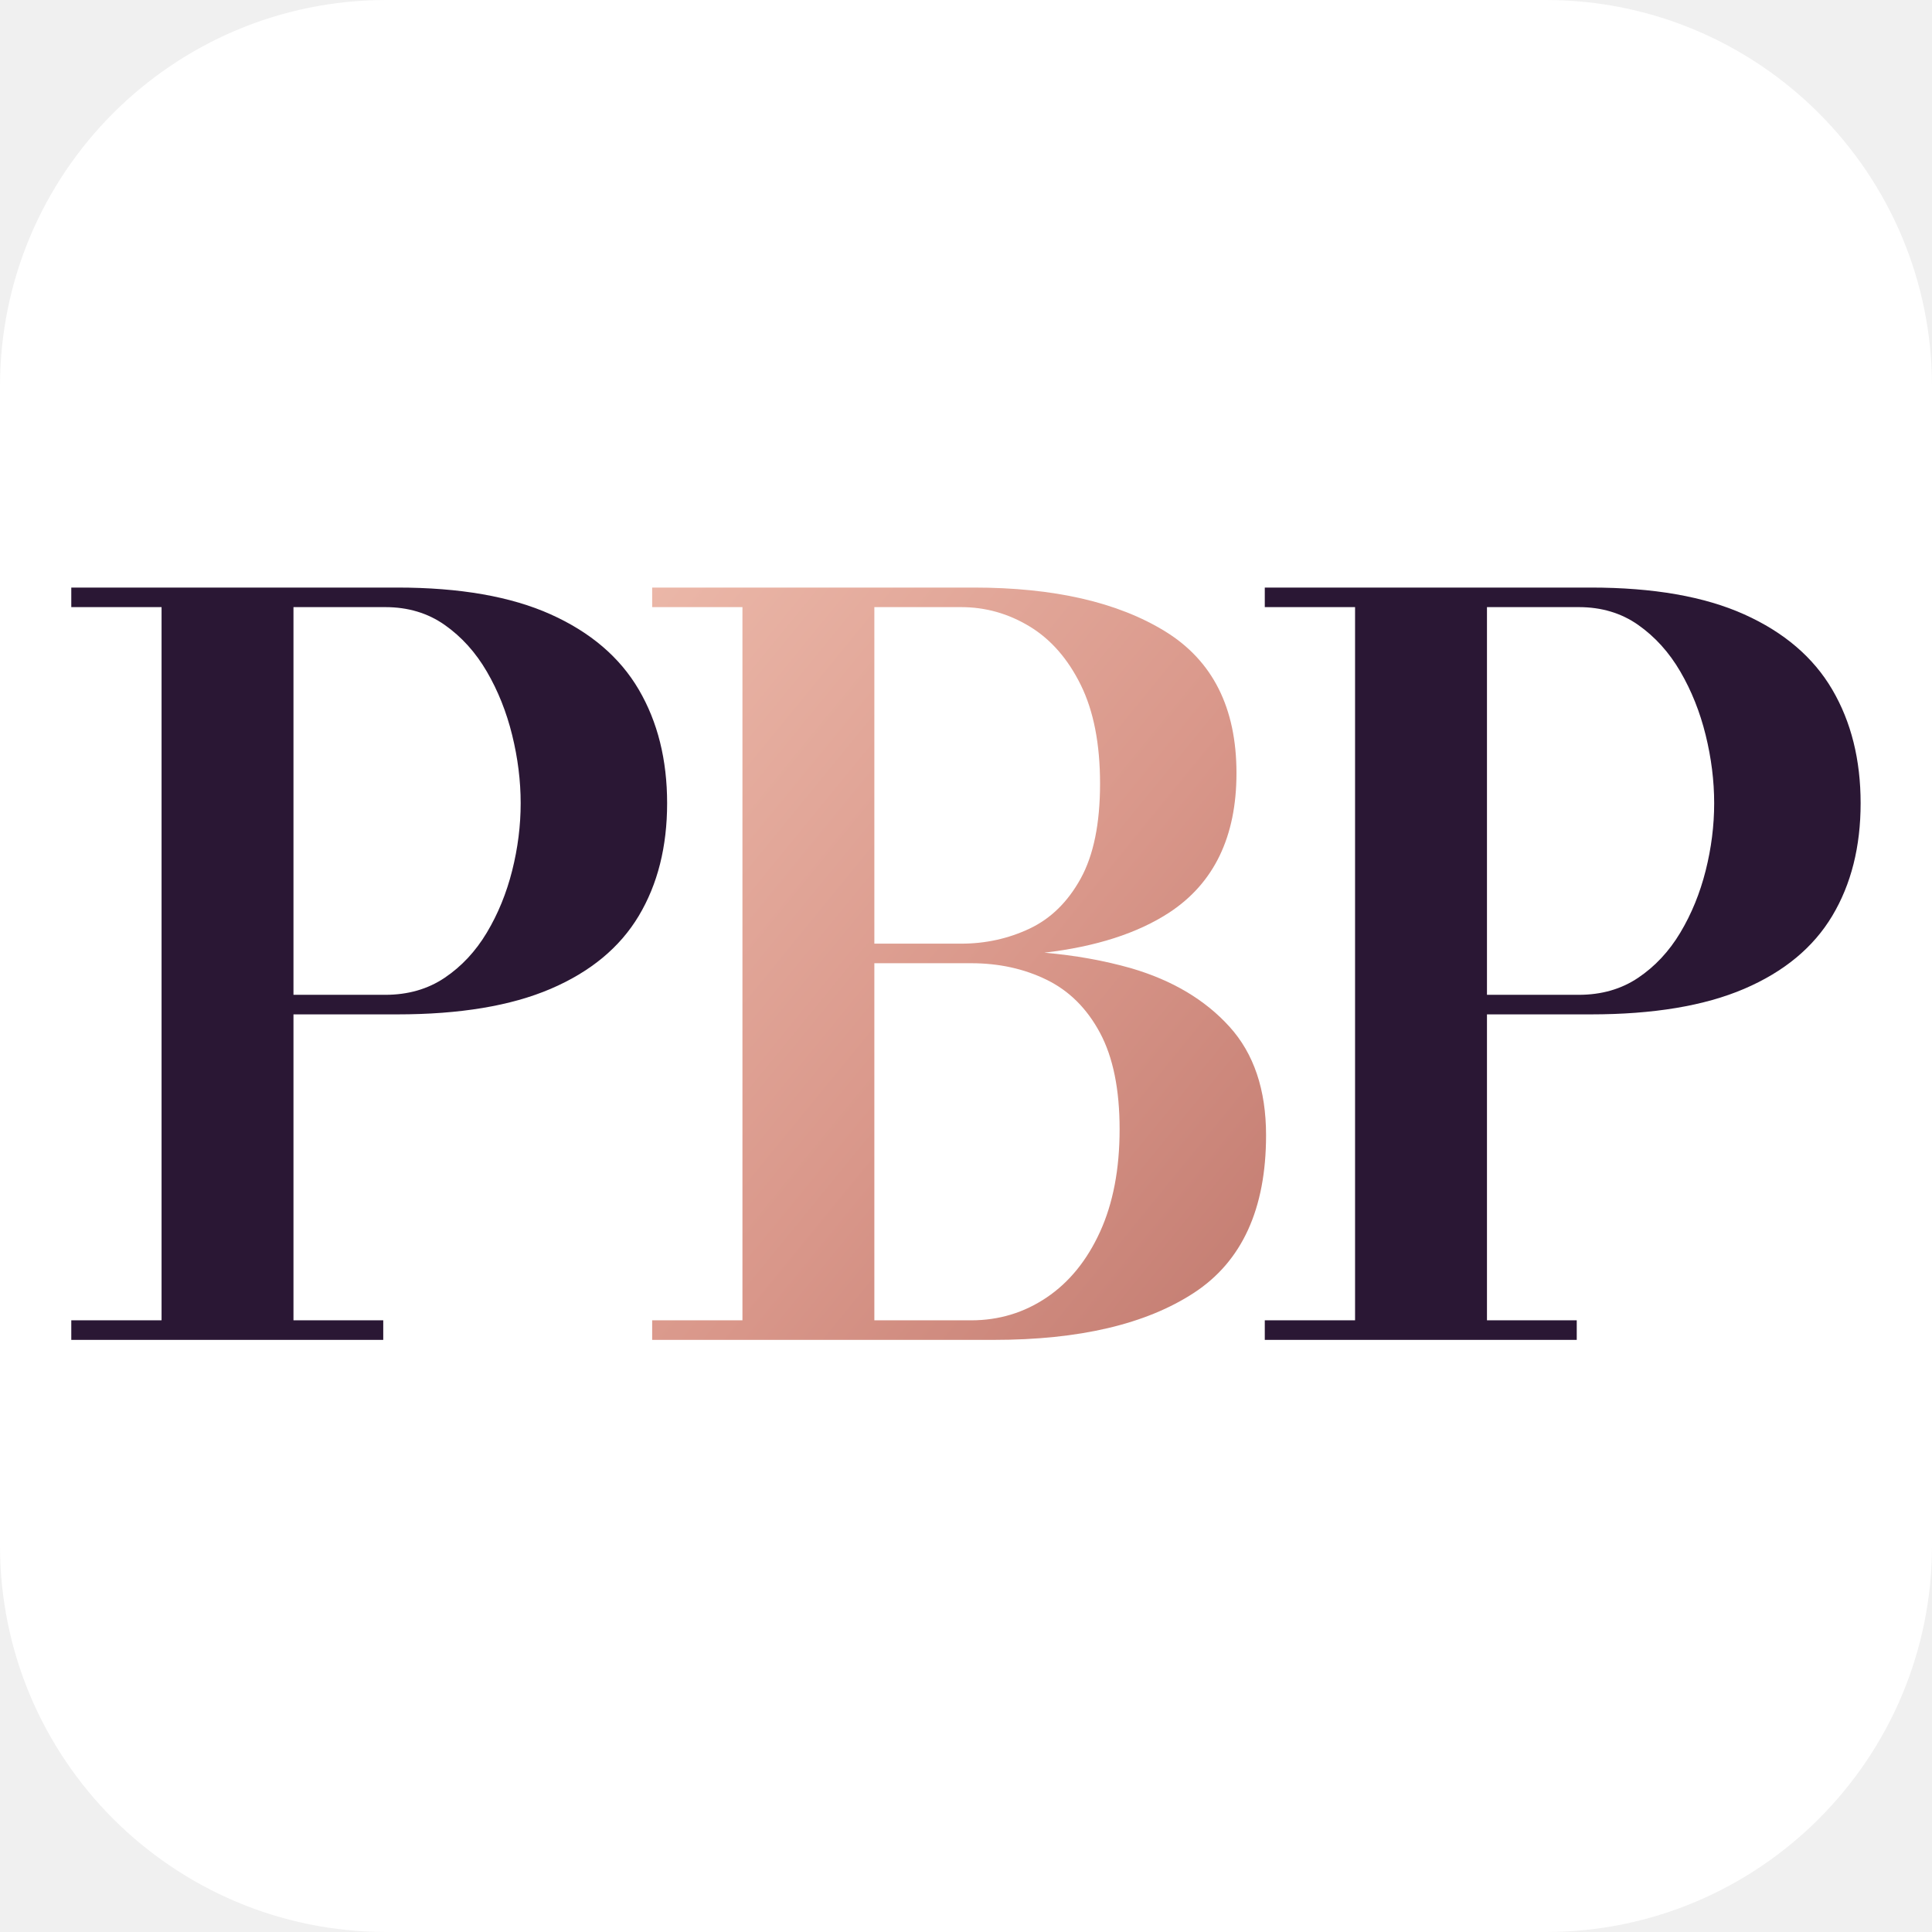
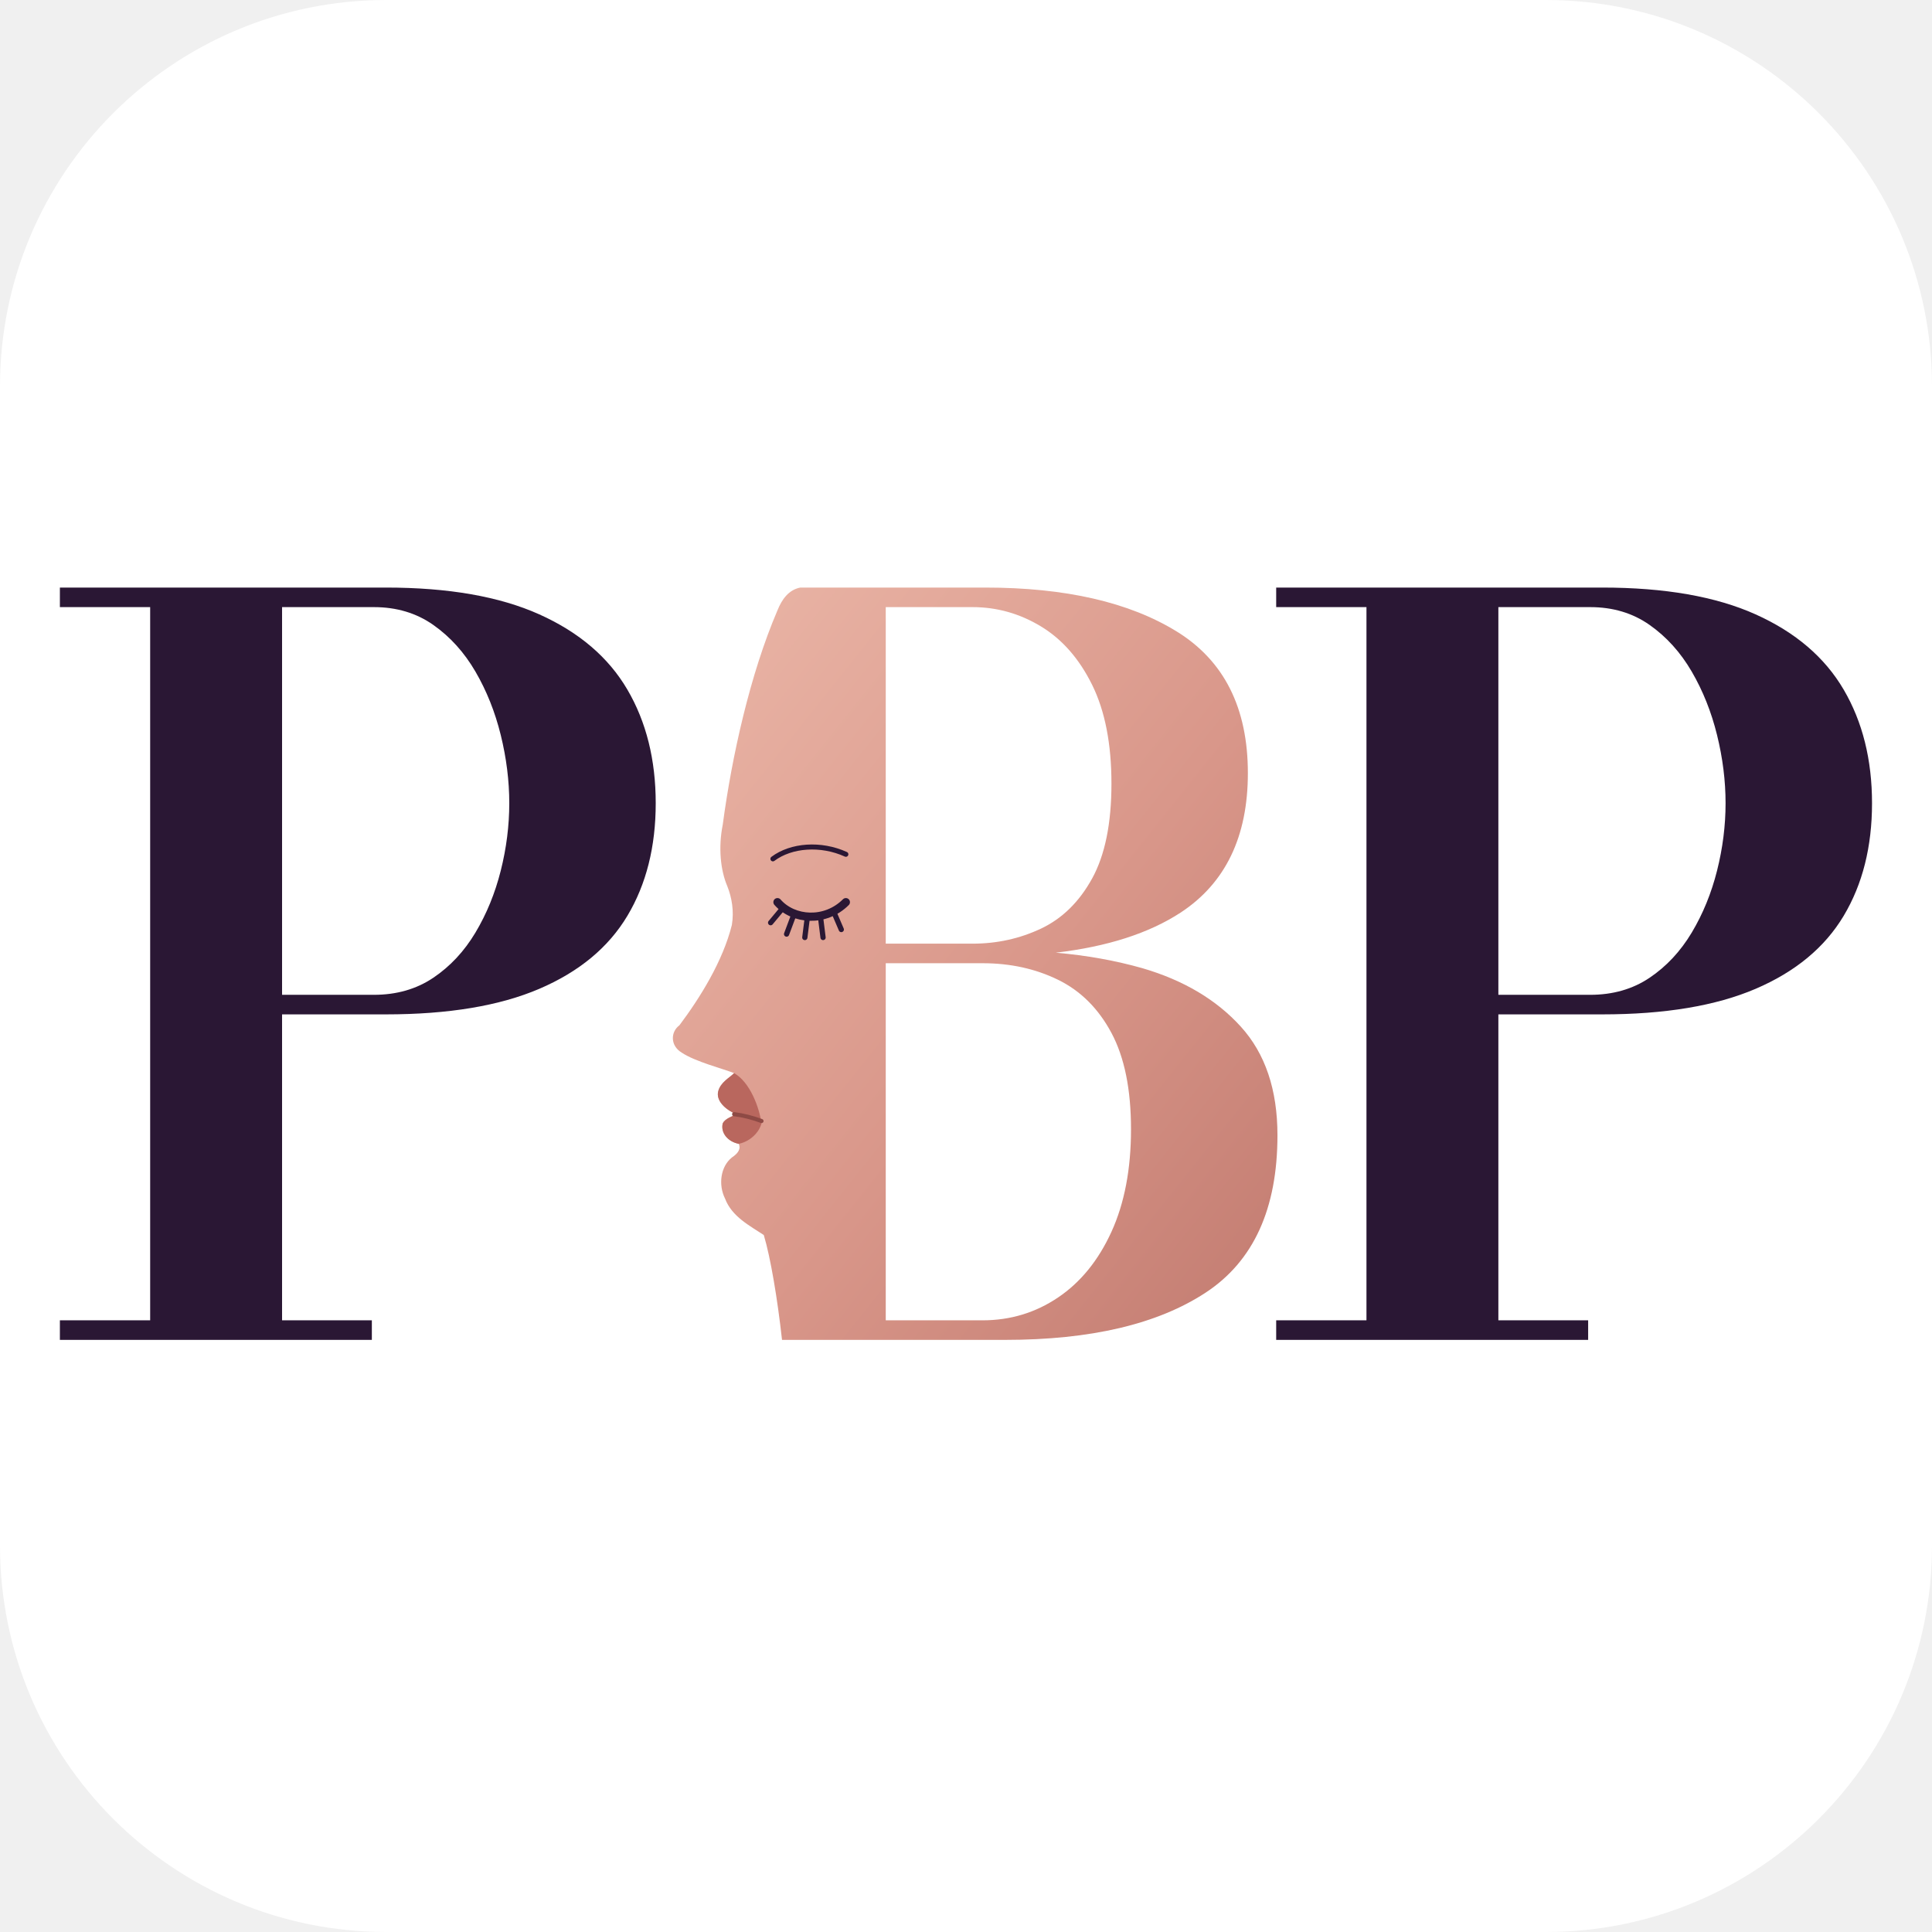
<svg xmlns="http://www.w3.org/2000/svg" viewBox="0 0 1000 1000" role="img" aria-label="Pics Beauty Pros">
  <defs>
    <linearGradient id="pbp-rose" x1="0" y1="0" x2="1" y2="1">
      <stop offset="0" stop-color="#EBB7A8" />
      <stop offset=".55" stop-color="#D9978A" />
      <stop offset="1" stop-color="#C27B70" />
    </linearGradient>
    <linearGradient id="pbp-gold" x1="0" y1="0" x2="1" y2="1">
      <stop offset="0" stop-color="#E2BC86" />
      <stop offset=".5" stop-color="#B9853F" />
      <stop offset="1" stop-color="#E2BC86" />
    </linearGradient>
    <linearGradient id="pbp-bristle" x1="0" y1="0" x2="0" y2="1">
      <stop offset="0" stop-color="#F6D3C8" />
      <stop offset="1" stop-color="#D79A8D" />
    </linearGradient>
  </defs>
  <rect width="1000" height="1000" rx="200" fill="#fff" />
  <g transform="translate(500 500) scale(1.18) translate(-500 -476)">
-     <g transform="translate(96.1 0)">
+     <g transform="translate(91.1 0)">
      <path d="M11.44 310L154.44 310Q195.58 310 221.76 321.77Q247.94 333.54 260.37 354.77Q272.80 376 272.80 404.60L272.80 404.60Q272.80 433.20 260.37 453.99Q247.94 474.78 221.76 486Q195.58 497.22 154.44 497.22L154.44 497.22L108.90 497.22L108.90 631.42L148.28 631.42L148.28 640L11.44 640L11.44 631.42L51.04 631.42L51.04 318.58L11.44 318.58L11.44 310ZM108.90 318.58L108.90 488.64L149.16 488.64Q164.12 488.64 175.23 481.16Q186.34 473.68 193.71 461.36Q201.08 449.04 204.82 434.19Q208.56 419.34 208.56 404.60L208.56 404.60Q208.56 389.86 204.82 374.68Q201.08 359.50 193.71 346.85Q186.34 334.20 175.23 326.39Q164.12 318.58 149.16 318.58L149.16 318.58L108.90 318.58Z" fill="#2A1734" />
-       <path d="M416.06 640L266.24 640L266.24 631.42L305.84 631.42L305.84 318.58L266.24 318.58L266.24 310L407.26 310Q460.06 310 491.30 329.25Q522.54 348.50 522.54 391.40L522.54 391.40Q522.54 433.20 493.06 452.56L493.06 452.56Q472.16 466.20 438.28 470.16L438.28 470.16Q458.52 471.92 476.34 476.98L476.34 476.98Q503.40 484.90 519.46 502.61Q535.52 520.32 535.52 550.24L535.52 550.24Q535.52 598.64 503.95 619.32Q472.38 640 416.06 640L416.06 640ZM363.70 474.78L363.70 631.42L406.16 631.42Q424.42 631.42 439.27 621.41Q454.12 611.40 462.70 592.59Q471.28 573.78 471.28 547.60Q471.28 521.42 462.70 505.36Q454.12 489.30 439.27 482.04Q424.42 474.78 406.16 474.78L406.16 474.78L363.70 474.78ZM363.70 318.58L363.70 466.20L401.76 466.20Q417.82 466.20 431.79 459.60Q445.76 453 454.23 437.60Q462.70 422.20 462.70 396.02Q462.70 369.84 454.23 352.68Q445.76 335.52 431.79 327.05Q417.82 318.58 401.76 318.58L401.76 318.58L363.70 318.58Z" fill="url(#pbp-rose)" />
-       <path d="M534.96 310L677.96 310Q719.10 310 745.28 321.77Q771.46 333.54 783.89 354.77Q796.32 376 796.32 404.60L796.32 404.60Q796.32 433.20 783.89 453.99Q771.46 474.78 745.28 486Q719.10 497.22 677.96 497.22L677.96 497.22L632.42 497.22L632.42 631.42L671.80 631.42L671.80 640L534.96 640L534.96 631.42L574.56 631.42L574.56 318.58L534.96 318.58L534.96 310ZM632.42 318.58L632.42 488.64L672.68 488.64Q687.64 488.64 698.75 481.16Q709.86 473.68 717.23 461.36Q724.60 449.04 728.34 434.19Q732.08 419.34 732.08 404.60L732.08 404.60Q732.08 389.86 728.34 374.68Q724.60 359.50 717.23 346.85Q709.86 334.20 698.75 326.39Q687.64 318.58 672.68 318.58L672.68 318.58L632.42 318.58Z" fill="#2A1734" />
+       <path d="M426.1 640.0L328.2 640.0C326.2 622.0 323.2 604.0 320.2 594.0C314.2 590.0 306.2 586.0 303.2 578.0C300.2 572.0 301.2 564.0 306.2 560.0C309.2 558.0 310.2 556.0 309.2 554.0C304.2 553.0 301.2 549.0 302.2 545.0C303.2 543.0 306.2 542.0 308.2 541.0C303.2 539.0 299.2 535.0 300.2 531.0C301.2 527.0 305.2 525.0 307.2 523.0C302.2 521.0 290.2 518.0 284.2 514.0C279.2 511.0 279.2 505.0 283.2 502.0C292.2 490.0 302.2 474.0 306.2 458.0C307.2 452.0 306.2 446.0 304.2 441.0C301.2 434.0 300.2 424.0 302.2 414.0C306.2 384.0 314.2 348.0 326.2 320.0C328.2 315.0 331.2 311.0 336.2 310.0L417.26 310Q470.06 310 501.30 329.25Q532.54 348.50 532.54 391.40L532.54 391.40Q532.54 433.20 503.06 452.56L503.06 452.56Q482.16 466.20 448.28 470.16L448.28 470.16Q468.52 471.92 486.34 476.98L486.34 476.98Q513.40 484.90 529.46 502.61Q545.52 520.32 545.52 550.24L545.52 550.24Q545.52 598.64 513.95 619.32Q482.38 640 426.06 640L426.06 640ZM373.70 474.78L373.70 631.42L416.16 631.42Q434.42 631.42 449.27 621.41Q464.12 611.40 472.70 592.59Q481.28 573.78 481.28 547.60Q481.28 521.42 472.70 505.36Q464.12 489.30 449.27 482.04Q434.42 474.78 416.16 474.78L416.16 474.78L373.70 474.78ZM373.70 318.58L373.70 466.20L411.76 466.20Q427.82 466.20 441.79 459.60Q455.76 453 464.23 437.60Q472.70 422.20 472.70 396.02Q472.70 369.84 464.23 352.68Q455.76 335.52 441.79 327.05Q427.82 318.58 411.76 318.58L411.76 318.58L373.70 318.58Z" fill="url(#pbp-rose)" />
+       <path d="M544.96 310L687.96 310Q729.10 310 755.28 321.77Q781.46 333.54 793.89 354.77Q806.32 376 806.32 404.60L806.32 404.60Q806.32 433.20 793.89 453.99Q781.46 474.78 755.28 486Q729.10 497.22 687.96 497.22L687.96 497.22L642.42 497.22L642.42 631.42L681.80 631.42L681.80 640L544.96 640L544.96 631.42L584.56 631.42L584.56 318.58L544.96 318.58L544.96 310ZM642.42 318.58L642.42 488.64L682.68 488.64Q697.64 488.64 708.75 481.16Q719.86 473.68 727.23 461.36Q734.60 449.04 738.34 434.19Q742.08 419.34 742.08 404.60L742.08 404.60Q742.08 389.86 738.34 374.68Q734.60 359.50 727.23 346.85Q719.86 334.20 708.75 326.39Q697.64 318.58 682.68 318.58L682.68 318.58L642.42 318.58Z" fill="#2A1734" />
+       <path fill="#B9675E" d="M307.2 523 C305.2 525 301.2 527 300.2 531 C299.2 535 303.2 539 308.2 541 C306.2 542 303.2 543 302.2 545 C301.2 549 304.2 553 309.2 554 C314.2 553 318.2 549 319.2 545 C318.2 538 314.2 527 307.2 523 Z" />
+       <path fill="none" stroke="#8E4A45" stroke-width="1.8" stroke-linecap="round" d="M307.2 541 C311.2 541.5 315.2 542.5 319.2 544" />
+       <path fill="none" stroke="#2A1734" stroke-width="2.2" stroke-linecap="round" d="M324.2 429 C332.2 423 345.2 422 356.2 427" />
+       <path fill="none" stroke="#2A1734" stroke-width="3.6" stroke-linecap="round" d="M326.2 448 C333.2 456 347.2 457 356.2 448" />
+       <g stroke="#2A1734" stroke-width="2.3" stroke-linecap="round" fill="none">
+         <path d="M328.2 451 l-5 6" />
+         <path d="M333.2 454 l-3 8" />
+         <path d="M339.2 455.5 l-1 8" />
+         <path d="M345.2 455.5 l1 8" />
+         <path d="M351.2 453 l3 7" />
+       </g>
    </g>
  </g>
</svg>
